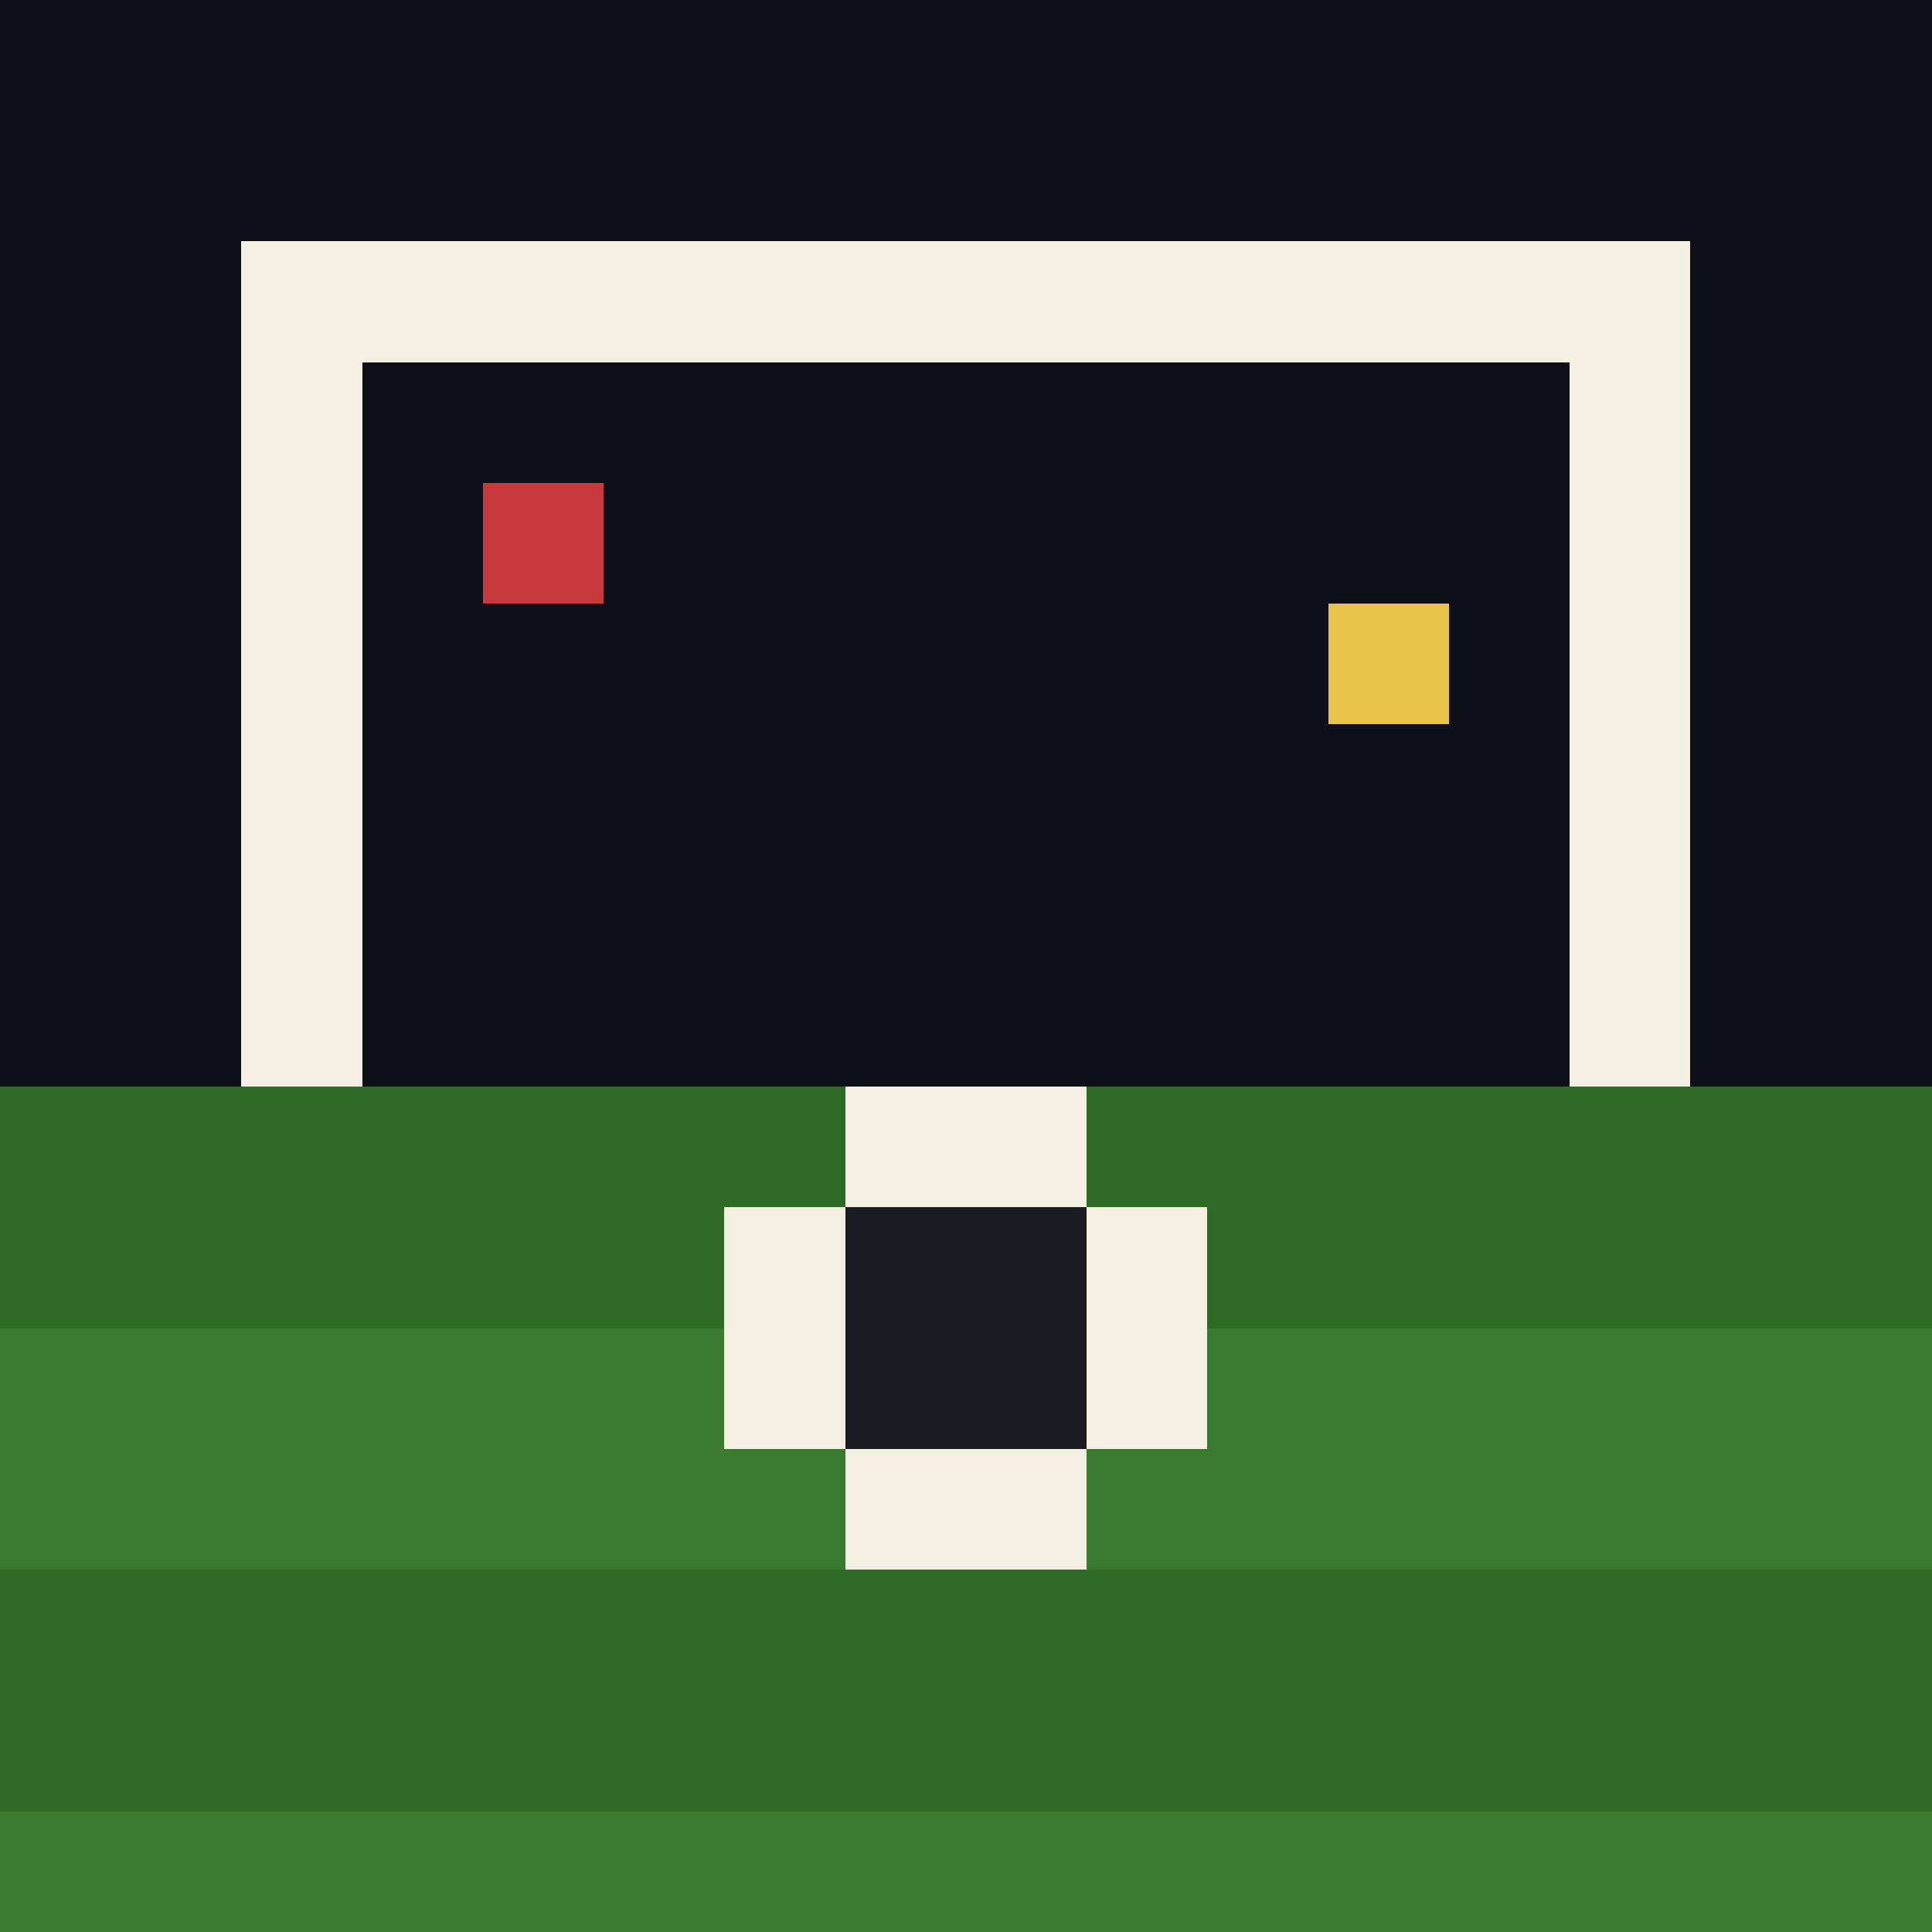
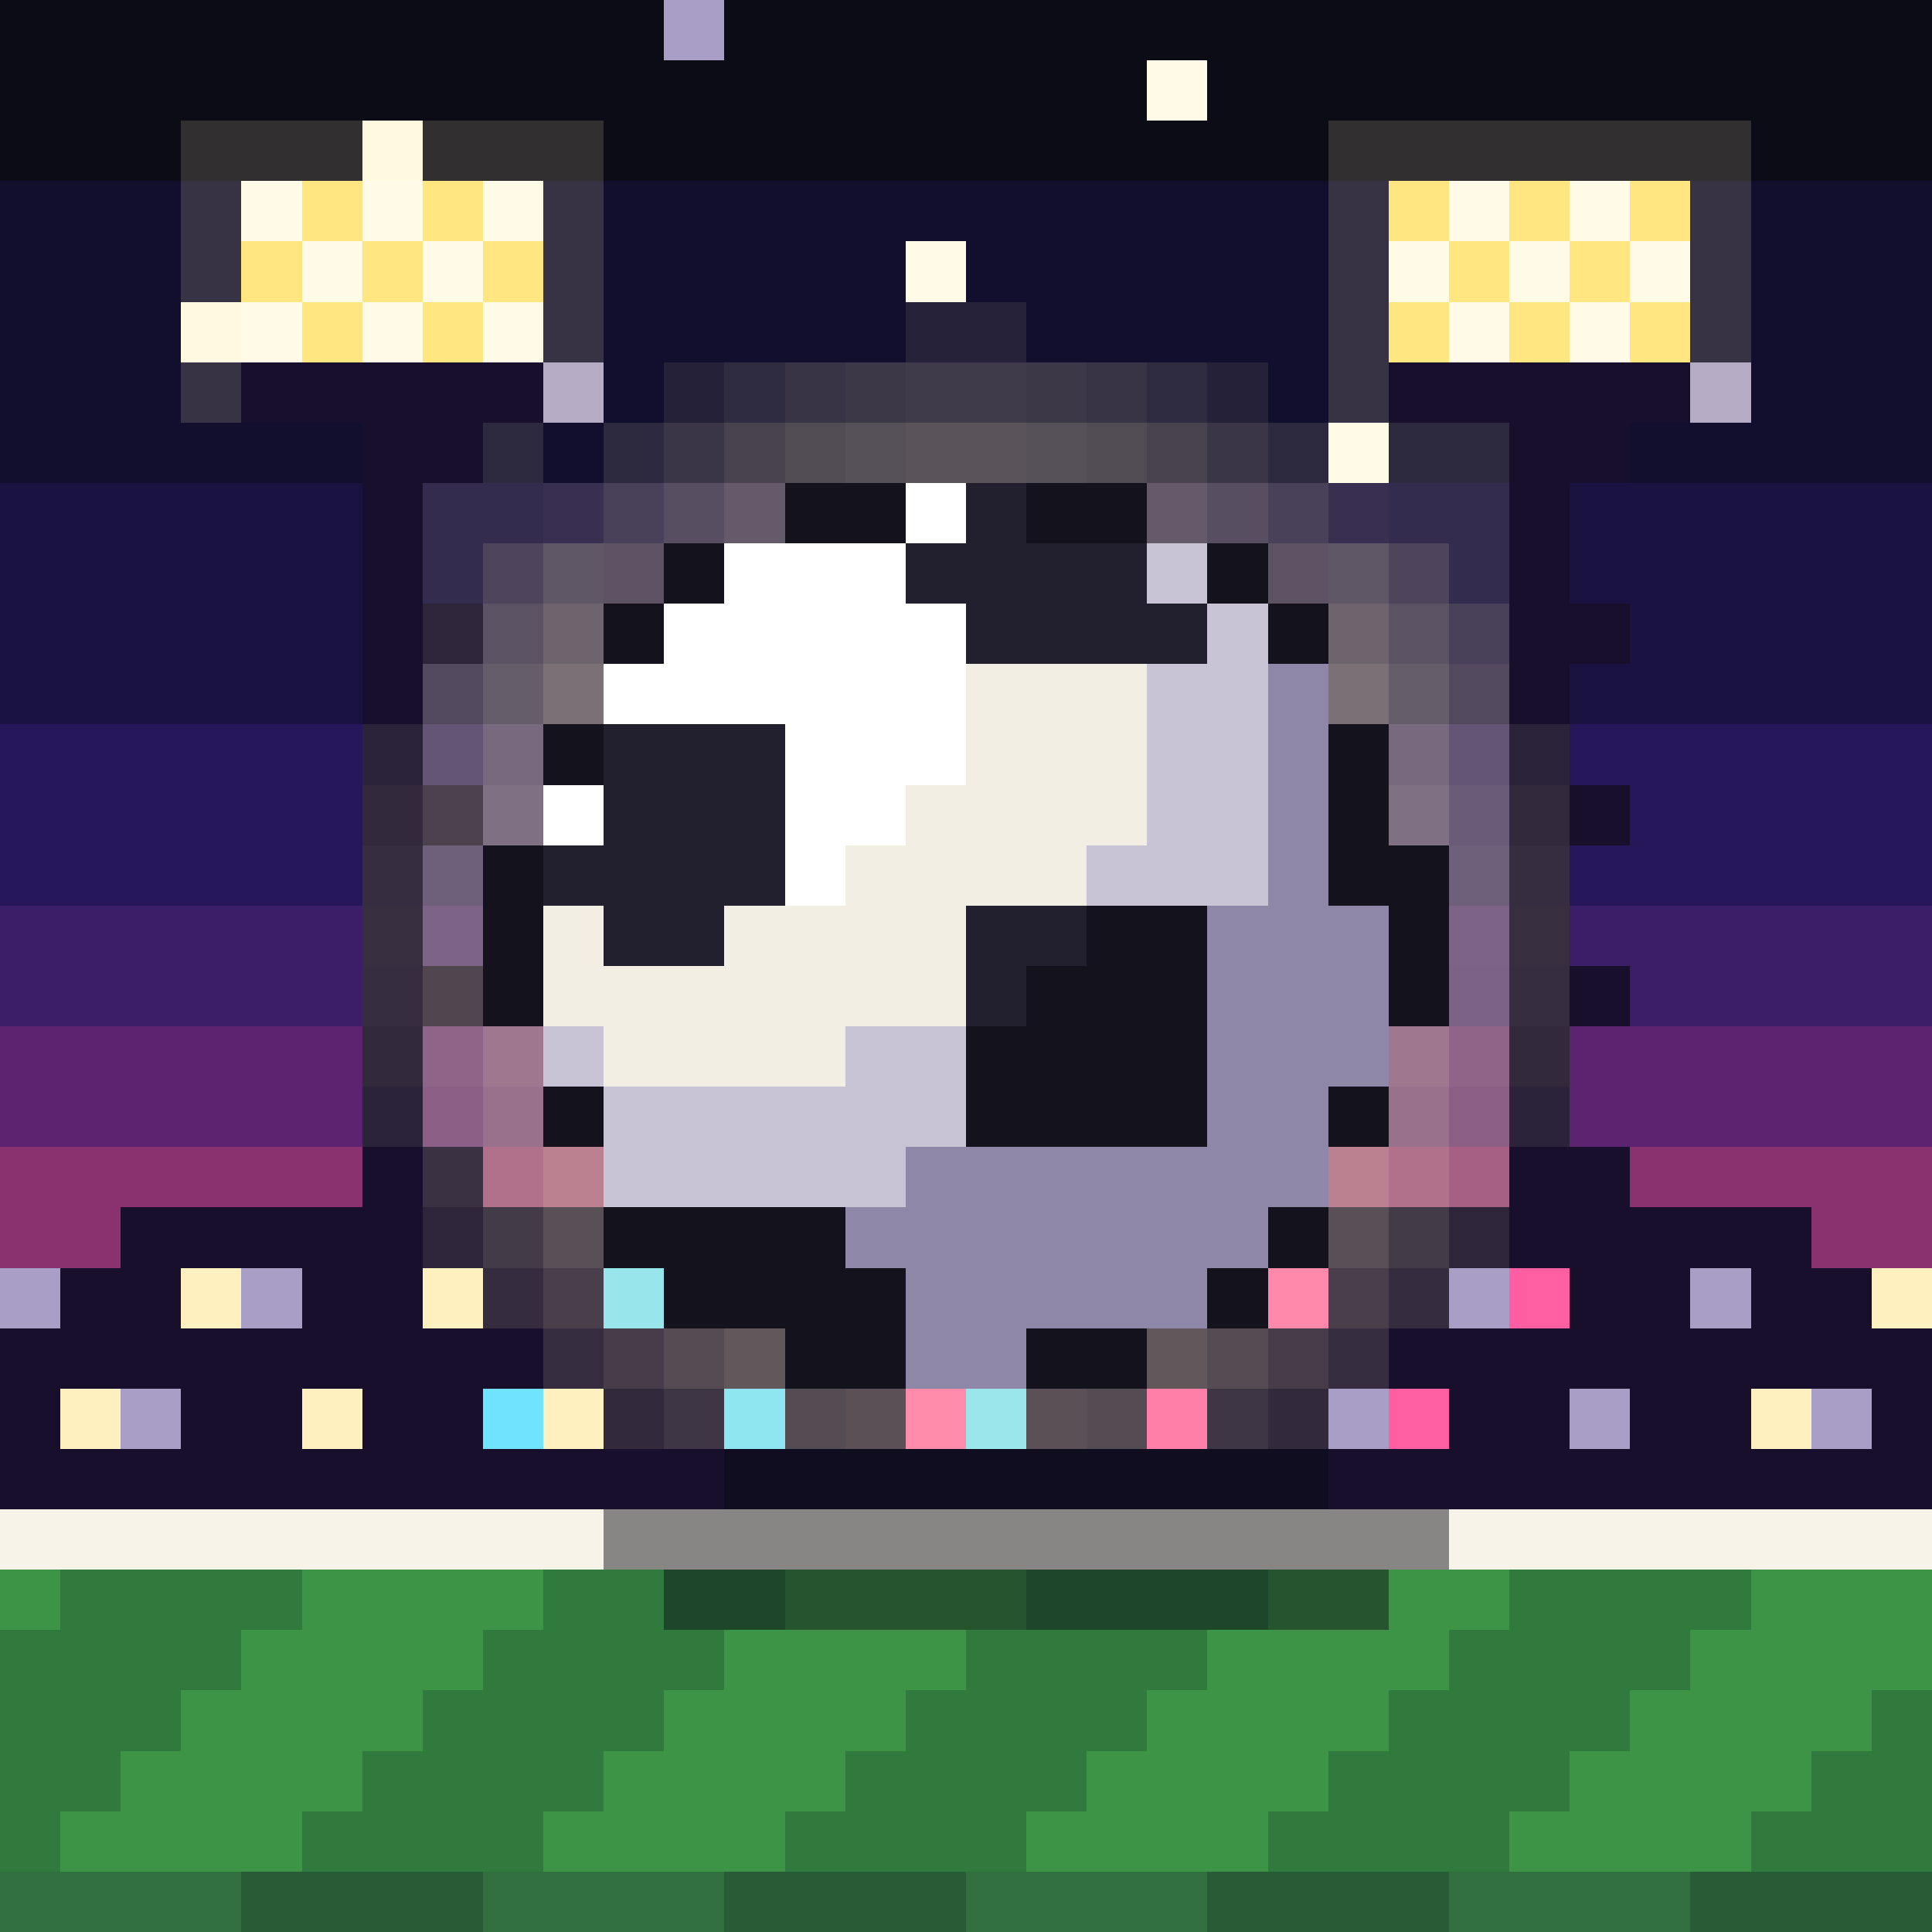
- <svg xmlns="http://www.w3.org/2000/svg" width="256" height="256" viewBox="0 0 16 16" shape-rendering="crispEdges">
-   <rect width="16" height="16" fill="#0e1017" />
-   <rect y="9" width="16" height="7" fill="#2f6b26" />
-   <rect y="11" width="16" height="2" fill="#3a7a2e" />
-   <rect y="15" width="16" height="1" fill="#3a7a2e" />
-   <rect x="2" y="2" width="1" height="7" fill="#f4efe3" />
-   <rect x="13" y="2" width="1" height="7" fill="#f4efe3" />
-   <rect x="2" y="2" width="12" height="1" fill="#f4efe3" />
-   <rect x="6" y="9" width="4" height="4" fill="#f4efe3" />
-   <rect x="6" y="9" width="1" height="1" fill="#2f6b26" />
-   <rect x="9" y="9" width="1" height="1" fill="#2f6b26" />
-   <rect x="7" y="10" width="2" height="2" fill="#1b1b22" />
-   <rect x="6" y="12" width="1" height="1" fill="#3a7a2e" />
-   <rect x="9" y="12" width="1" height="1" fill="#3a7a2e" />
-   <rect x="4" y="4" width="1" height="1" fill="#c8393b" />
-   <rect x="11" y="5" width="1" height="1" fill="#e9c24a" />
+ <svg xmlns="http://www.w3.org/2000/svg" width="256" height="256" viewBox="0 0 32 32" shape-rendering="crispEdges">
+   <rect x="0" y="0" width="11" height="1" fill="#0b0c16" />
+   <rect x="11" y="0" width="1" height="1" fill="#a99fc6" />
+   <rect x="12" y="0" width="20" height="1" fill="#0b0c16" />
+   <rect x="0" y="1" width="19" height="1" fill="#0b0c16" />
+   <rect x="19" y="1" width="1" height="1" fill="#fffbe6" />
+   <rect x="20" y="1" width="12" height="1" fill="#0b0c16" />
+   <rect x="0" y="2" width="3" height="1" fill="#0b0c16" />
+   <rect x="3" y="2" width="3" height="1" fill="#312f30" />
+   <rect x="6" y="2" width="1" height="1" fill="#fff9df" />
+   <rect x="7" y="2" width="3" height="1" fill="#312f30" />
+   <rect x="10" y="2" width="12" height="1" fill="#0b0c16" />
+   <rect x="22" y="2" width="7" height="1" fill="#312f30" />
+   <rect x="29" y="2" width="3" height="1" fill="#0b0c16" />
+   <rect x="0" y="3" width="3" height="1" fill="#120f2e" />
+   <rect x="3" y="3" width="1" height="1" fill="#373244" />
+   <rect x="4" y="3" width="1" height="1" fill="#fffbe6" />
+   <rect x="5" y="3" width="1" height="1" fill="#ffe680" />
+   <rect x="6" y="3" width="1" height="1" fill="#fffbe6" />
+   <rect x="7" y="3" width="1" height="1" fill="#ffe680" />
+   <rect x="8" y="3" width="1" height="1" fill="#fffbe6" />
+   <rect x="9" y="3" width="1" height="1" fill="#373244" />
+   <rect x="10" y="3" width="12" height="1" fill="#120f2e" />
+   <rect x="22" y="3" width="1" height="1" fill="#373244" />
+   <rect x="23" y="3" width="1" height="1" fill="#ffe680" />
+   <rect x="24" y="3" width="1" height="1" fill="#fffbe6" />
+   <rect x="25" y="3" width="1" height="1" fill="#ffe680" />
+   <rect x="26" y="3" width="1" height="1" fill="#fffbe6" />
+   <rect x="27" y="3" width="1" height="1" fill="#ffe680" />
+   <rect x="28" y="3" width="1" height="1" fill="#373244" />
+   <rect x="29" y="3" width="3" height="1" fill="#120f2e" />
+   <rect x="0" y="4" width="3" height="1" fill="#120f2e" />
+   <rect x="3" y="4" width="1" height="1" fill="#373244" />
+   <rect x="4" y="4" width="1" height="1" fill="#ffe680" />
+   <rect x="5" y="4" width="1" height="1" fill="#fffbe6" />
+   <rect x="6" y="4" width="1" height="1" fill="#ffe680" />
+   <rect x="7" y="4" width="1" height="1" fill="#fffbe6" />
+   <rect x="8" y="4" width="1" height="1" fill="#ffe680" />
+   <rect x="9" y="4" width="1" height="1" fill="#373244" />
+   <rect x="10" y="4" width="5" height="1" fill="#120f2e" />
+   <rect x="15" y="4" width="1" height="1" fill="#fffbe6" />
+   <rect x="16" y="4" width="6" height="1" fill="#120f2e" />
+   <rect x="22" y="4" width="1" height="1" fill="#373244" />
+   <rect x="23" y="4" width="1" height="1" fill="#fffbe6" />
+   <rect x="24" y="4" width="1" height="1" fill="#ffe680" />
+   <rect x="25" y="4" width="1" height="1" fill="#fffbe6" />
+   <rect x="26" y="4" width="1" height="1" fill="#ffe680" />
+   <rect x="27" y="4" width="1" height="1" fill="#fffbe6" />
+   <rect x="28" y="4" width="1" height="1" fill="#373244" />
+   <rect x="29" y="4" width="3" height="1" fill="#120f2e" />
+   <rect x="0" y="5" width="3" height="1" fill="#120f2e" />
+   <rect x="3" y="5" width="1" height="1" fill="#fff9df" />
+   <rect x="4" y="5" width="1" height="1" fill="#fffbe6" />
+   <rect x="5" y="5" width="1" height="1" fill="#ffe680" />
+   <rect x="6" y="5" width="1" height="1" fill="#fffbe6" />
+   <rect x="7" y="5" width="1" height="1" fill="#ffe680" />
+   <rect x="8" y="5" width="1" height="1" fill="#fffbe6" />
+   <rect x="9" y="5" width="1" height="1" fill="#373244" />
+   <rect x="10" y="5" width="5" height="1" fill="#120f2e" />
+   <rect x="15" y="5" width="2" height="1" fill="#26223a" />
+   <rect x="17" y="5" width="5" height="1" fill="#120f2e" />
+   <rect x="22" y="5" width="1" height="1" fill="#373244" />
+   <rect x="23" y="5" width="1" height="1" fill="#ffe680" />
+   <rect x="24" y="5" width="1" height="1" fill="#fffbe6" />
+   <rect x="25" y="5" width="1" height="1" fill="#ffe680" />
+   <rect x="26" y="5" width="1" height="1" fill="#fffbe6" />
+   <rect x="27" y="5" width="1" height="1" fill="#ffe680" />
+   <rect x="28" y="5" width="1" height="1" fill="#373244" />
+   <rect x="29" y="5" width="3" height="1" fill="#120f2e" />
+   <rect x="0" y="6" width="3" height="1" fill="#120f2e" />
+   <rect x="3" y="6" width="1" height="1" fill="#373244" />
+   <rect x="4" y="6" width="5" height="1" fill="#170f2c" />
+   <rect x="9" y="6" width="1" height="1" fill="#b6abc4" />
+   <rect x="10" y="6" width="1" height="1" fill="#120f2e" />
+   <rect x="11" y="6" width="1" height="1" fill="#252139" />
+   <rect x="12" y="6" width="1" height="1" fill="#2f2b40" />
+   <rect x="13" y="6" width="1" height="1" fill="#383345" />
+   <rect x="14" y="6" width="1" height="1" fill="#3d3848" />
+   <rect x="15" y="6" width="2" height="1" fill="#403b4a" />
+   <rect x="17" y="6" width="1" height="1" fill="#3d3848" />
+   <rect x="18" y="6" width="1" height="1" fill="#383345" />
+   <rect x="19" y="6" width="1" height="1" fill="#2f2b40" />
+   <rect x="20" y="6" width="1" height="1" fill="#252139" />
+   <rect x="21" y="6" width="1" height="1" fill="#120f2e" />
+   <rect x="22" y="6" width="1" height="1" fill="#373244" />
+   <rect x="23" y="6" width="5" height="1" fill="#170f2c" />
+   <rect x="28" y="6" width="1" height="1" fill="#b6abc4" />
+   <rect x="29" y="6" width="3" height="1" fill="#120f2e" />
+   <rect x="0" y="7" width="6" height="1" fill="#120f2e" />
+   <rect x="6" y="7" width="2" height="1" fill="#170f2c" />
+   <rect x="8" y="7" width="1" height="1" fill="#2d293f" />
+   <rect x="9" y="7" width="1" height="1" fill="#120f2e" />
+   <rect x="10" y="7" width="1" height="1" fill="#2d293f" />
+   <rect x="11" y="7" width="1" height="1" fill="#3b3647" />
+   <rect x="12" y="7" width="1" height="1" fill="#47424e" />
+   <rect x="13" y="7" width="1" height="1" fill="#514b54" />
+   <rect x="14" y="7" width="1" height="1" fill="#565058" />
+   <rect x="15" y="7" width="2" height="1" fill="#5a535a" />
+   <rect x="17" y="7" width="1" height="1" fill="#565058" />
+   <rect x="18" y="7" width="1" height="1" fill="#514b54" />
+   <rect x="19" y="7" width="1" height="1" fill="#47424e" />
+   <rect x="20" y="7" width="1" height="1" fill="#3b3647" />
+   <rect x="21" y="7" width="1" height="1" fill="#2d293f" />
+   <rect x="22" y="7" width="1" height="1" fill="#fffbe6" />
+   <rect x="23" y="7" width="2" height="1" fill="#2d293f" />
+   <rect x="25" y="7" width="2" height="1" fill="#170f2c" />
+   <rect x="27" y="7" width="5" height="1" fill="#120f2e" />
+   <rect x="0" y="8" width="6" height="1" fill="#1a1240" />
+   <rect x="6" y="8" width="1" height="1" fill="#170f2c" />
+   <rect x="7" y="8" width="2" height="1" fill="#342c4e" />
+   <rect x="9" y="8" width="1" height="1" fill="#393051" />
+   <rect x="10" y="8" width="1" height="1" fill="#49405a" />
+   <rect x="11" y="8" width="1" height="1" fill="#574e62" />
+   <rect x="12" y="8" width="1" height="1" fill="#645a69" />
+   <rect x="13" y="8" width="2" height="1" fill="#14121c" />
+   <rect x="15" y="8" width="1" height="1" fill="#ffffff" />
+   <rect x="16" y="8" width="1" height="1" fill="#22202e" />
+   <rect x="17" y="8" width="2" height="1" fill="#14121c" />
+   <rect x="19" y="8" width="1" height="1" fill="#645a69" />
+   <rect x="20" y="8" width="1" height="1" fill="#574e62" />
+   <rect x="21" y="8" width="1" height="1" fill="#49405a" />
+   <rect x="22" y="8" width="1" height="1" fill="#393051" />
+   <rect x="23" y="8" width="2" height="1" fill="#342c4e" />
+   <rect x="25" y="8" width="1" height="1" fill="#170f2c" />
+   <rect x="26" y="8" width="6" height="1" fill="#1a1240" />
+   <rect x="0" y="9" width="6" height="1" fill="#1a1240" />
+   <rect x="6" y="9" width="1" height="1" fill="#170f2c" />
+   <rect x="7" y="9" width="1" height="1" fill="#342c4e" />
+   <rect x="8" y="9" width="1" height="1" fill="#4e455c" />
+   <rect x="9" y="9" width="1" height="1" fill="#5f5666" />
+   <rect x="10" y="9" width="1" height="1" fill="#5c5264" />
+   <rect x="11" y="9" width="1" height="1" fill="#14121c" />
+   <rect x="12" y="9" width="3" height="1" fill="#ffffff" />
+   <rect x="15" y="9" width="4" height="1" fill="#22202e" />
+   <rect x="19" y="9" width="1" height="1" fill="#c9c3d6" />
+   <rect x="20" y="9" width="1" height="1" fill="#14121c" />
+   <rect x="21" y="9" width="1" height="1" fill="#5c5264" />
+   <rect x="22" y="9" width="1" height="1" fill="#5f5666" />
+   <rect x="23" y="9" width="1" height="1" fill="#4e455c" />
+   <rect x="24" y="9" width="1" height="1" fill="#342c4e" />
+   <rect x="25" y="9" width="1" height="1" fill="#170f2c" />
+   <rect x="26" y="9" width="6" height="1" fill="#1a1240" />
+   <rect x="0" y="10" width="6" height="1" fill="#1a1240" />
+   <rect x="6" y="10" width="1" height="1" fill="#170f2c" />
+   <rect x="7" y="10" width="1" height="1" fill="#2e253a" />
+   <rect x="8" y="10" width="1" height="1" fill="#5b5264" />
+   <rect x="9" y="10" width="1" height="1" fill="#6e646e" />
+   <rect x="10" y="10" width="1" height="1" fill="#14121c" />
+   <rect x="11" y="10" width="5" height="1" fill="#ffffff" />
+   <rect x="16" y="10" width="4" height="1" fill="#22202e" />
+   <rect x="20" y="10" width="1" height="1" fill="#c9c3d6" />
+   <rect x="21" y="10" width="1" height="1" fill="#14121c" />
+   <rect x="22" y="10" width="1" height="1" fill="#6e646e" />
+   <rect x="23" y="10" width="1" height="1" fill="#5b5264" />
+   <rect x="24" y="10" width="1" height="1" fill="#483f59" />
+   <rect x="25" y="10" width="2" height="1" fill="#170f2c" />
+   <rect x="27" y="10" width="5" height="1" fill="#1a1240" />
+   <rect x="0" y="11" width="6" height="1" fill="#1a1240" />
+   <rect x="6" y="11" width="1" height="1" fill="#170f2c" />
+   <rect x="7" y="11" width="1" height="1" fill="#53495f" />
+   <rect x="8" y="11" width="1" height="1" fill="#665d6a" />
+   <rect x="9" y="11" width="1" height="1" fill="#7a7075" />
+   <rect x="10" y="11" width="6" height="1" fill="#ffffff" />
+   <rect x="16" y="11" width="3" height="1" fill="#f2eee4" />
+   <rect x="19" y="11" width="2" height="1" fill="#c9c3d6" />
+   <rect x="21" y="11" width="1" height="1" fill="#8f87a8" />
+   <rect x="22" y="11" width="1" height="1" fill="#7a7075" />
+   <rect x="23" y="11" width="1" height="1" fill="#665d6a" />
+   <rect x="24" y="11" width="1" height="1" fill="#53495f" />
+   <rect x="25" y="11" width="1" height="1" fill="#170f2c" />
+   <rect x="26" y="11" width="6" height="1" fill="#1a1240" />
+   <rect x="0" y="12" width="6" height="1" fill="#26175a" />
+   <rect x="6" y="12" width="1" height="1" fill="#2b2339" />
+   <rect x="7" y="12" width="1" height="1" fill="#645576" />
+   <rect x="8" y="12" width="1" height="1" fill="#78697f" />
+   <rect x="9" y="12" width="1" height="1" fill="#14121c" />
+   <rect x="10" y="12" width="3" height="1" fill="#22202e" />
+   <rect x="13" y="12" width="3" height="1" fill="#ffffff" />
+   <rect x="16" y="12" width="3" height="1" fill="#f2eee4" />
+   <rect x="19" y="12" width="2" height="1" fill="#c9c3d6" />
+   <rect x="21" y="12" width="1" height="1" fill="#8f87a8" />
+   <rect x="22" y="12" width="1" height="1" fill="#14121c" />
+   <rect x="23" y="12" width="1" height="1" fill="#78697f" />
+   <rect x="24" y="12" width="1" height="1" fill="#645576" />
+   <rect x="25" y="12" width="1" height="1" fill="#2b2339" />
+   <rect x="26" y="12" width="6" height="1" fill="#26175a" />
+   <rect x="0" y="13" width="6" height="1" fill="#26175a" />
+   <rect x="6" y="13" width="1" height="1" fill="#32293d" />
+   <rect x="7" y="13" width="1" height="1" fill="#4b424d" />
+   <rect x="8" y="13" width="1" height="1" fill="#7f7083" />
+   <rect x="9" y="13" width="1" height="1" fill="#ffffff" />
+   <rect x="10" y="13" width="3" height="1" fill="#22202e" />
+   <rect x="13" y="13" width="2" height="1" fill="#ffffff" />
+   <rect x="15" y="13" width="4" height="1" fill="#f2eee4" />
+   <rect x="19" y="13" width="2" height="1" fill="#c9c3d6" />
+   <rect x="21" y="13" width="1" height="1" fill="#8f87a8" />
+   <rect x="22" y="13" width="1" height="1" fill="#14121c" />
+   <rect x="23" y="13" width="1" height="1" fill="#7f7083" />
+   <rect x="24" y="13" width="1" height="1" fill="#6a5b79" />
+   <rect x="25" y="13" width="1" height="1" fill="#32293d" />
+   <rect x="26" y="13" width="1" height="1" fill="#170f2c" />
+   <rect x="27" y="13" width="5" height="1" fill="#26175a" />
+   <rect x="0" y="14" width="6" height="1" fill="#26175a" />
+   <rect x="6" y="14" width="1" height="1" fill="#362d40" />
+   <rect x="7" y="14" width="1" height="1" fill="#6e5f7b" />
+   <rect x="8" y="14" width="1" height="1" fill="#14121c" />
+   <rect x="9" y="14" width="4" height="1" fill="#22202e" />
+   <rect x="13" y="14" width="1" height="1" fill="#ffffff" />
+   <rect x="14" y="14" width="4" height="1" fill="#f2eee4" />
+   <rect x="18" y="14" width="3" height="1" fill="#c9c3d6" />
+   <rect x="21" y="14" width="1" height="1" fill="#8f87a8" />
+   <rect x="22" y="14" width="2" height="1" fill="#14121c" />
+   <rect x="24" y="14" width="1" height="1" fill="#6e5f7b" />
+   <rect x="25" y="14" width="1" height="1" fill="#362d40" />
+   <rect x="26" y="14" width="6" height="1" fill="#26175a" />
+   <rect x="0" y="15" width="6" height="1" fill="#3b1d68" />
+   <rect x="6" y="15" width="1" height="1" fill="#372e40" />
+   <rect x="7" y="15" width="1" height="1" fill="#7d6385" />
+   <rect x="8" y="15" width="1" height="1" fill="#14121c" />
+   <rect x="9" y="15" width="1" height="1" fill="#f2eee4" />
+   <rect x="10" y="15" width="2" height="1" fill="#22202e" />
+   <rect x="12" y="15" width="4" height="1" fill="#f2eee4" />
+   <rect x="16" y="15" width="2" height="1" fill="#22202e" />
+   <rect x="18" y="15" width="2" height="1" fill="#14121c" />
+   <rect x="20" y="15" width="3" height="1" fill="#8f87a8" />
+   <rect x="23" y="15" width="1" height="1" fill="#14121c" />
+   <rect x="24" y="15" width="1" height="1" fill="#7d6385" />
+   <rect x="25" y="15" width="1" height="1" fill="#372e40" />
+   <rect x="26" y="15" width="6" height="1" fill="#3b1d68" />
+   <rect x="0" y="16" width="6" height="1" fill="#3b1d68" />
+   <rect x="6" y="16" width="1" height="1" fill="#362d40" />
+   <rect x="7" y="16" width="1" height="1" fill="#504650" />
+   <rect x="8" y="16" width="1" height="1" fill="#14121c" />
+   <rect x="9" y="16" width="7" height="1" fill="#f2eee4" />
+   <rect x="16" y="16" width="1" height="1" fill="#22202e" />
+   <rect x="17" y="16" width="3" height="1" fill="#14121c" />
+   <rect x="20" y="16" width="3" height="1" fill="#8f87a8" />
+   <rect x="23" y="16" width="1" height="1" fill="#14121c" />
+   <rect x="24" y="16" width="1" height="1" fill="#7c6385" />
+   <rect x="25" y="16" width="1" height="1" fill="#362d40" />
+   <rect x="26" y="16" width="1" height="1" fill="#170f2c" />
+   <rect x="27" y="16" width="5" height="1" fill="#3b1d68" />
+   <rect x="0" y="17" width="6" height="1" fill="#5c2470" />
+   <rect x="6" y="17" width="1" height="1" fill="#32293d" />
+   <rect x="7" y="17" width="1" height="1" fill="#8f6488" />
+   <rect x="8" y="17" width="1" height="1" fill="#9f7890" />
+   <rect x="9" y="17" width="1" height="1" fill="#c9c3d6" />
+   <rect x="10" y="17" width="4" height="1" fill="#f2eee4" />
+   <rect x="14" y="17" width="2" height="1" fill="#c9c3d6" />
+   <rect x="16" y="17" width="4" height="1" fill="#14121c" />
+   <rect x="20" y="17" width="3" height="1" fill="#8f87a8" />
+   <rect x="23" y="17" width="1" height="1" fill="#9f7890" />
+   <rect x="24" y="17" width="1" height="1" fill="#8f6488" />
+   <rect x="25" y="17" width="1" height="1" fill="#32293d" />
+   <rect x="26" y="17" width="6" height="1" fill="#5c2470" />
+   <rect x="0" y="18" width="6" height="1" fill="#5c2470" />
+   <rect x="6" y="18" width="1" height="1" fill="#2b2339" />
+   <rect x="7" y="18" width="1" height="1" fill="#8b5f86" />
+   <rect x="8" y="18" width="1" height="1" fill="#99718d" />
+   <rect x="9" y="18" width="1" height="1" fill="#14121c" />
+   <rect x="10" y="18" width="6" height="1" fill="#c9c3d6" />
+   <rect x="16" y="18" width="4" height="1" fill="#14121c" />
+   <rect x="20" y="18" width="2" height="1" fill="#8f87a8" />
+   <rect x="22" y="18" width="1" height="1" fill="#14121c" />
+   <rect x="23" y="18" width="1" height="1" fill="#99718d" />
+   <rect x="24" y="18" width="1" height="1" fill="#8b5f86" />
+   <rect x="25" y="18" width="1" height="1" fill="#2b2339" />
+   <rect x="26" y="18" width="6" height="1" fill="#5c2470" />
+   <rect x="0" y="19" width="6" height="1" fill="#8a3170" />
+   <rect x="6" y="19" width="1" height="1" fill="#170f2c" />
+   <rect x="7" y="19" width="1" height="1" fill="#3a3142" />
+   <rect x="8" y="19" width="1" height="1" fill="#b1718a" />
+   <rect x="9" y="19" width="1" height="1" fill="#bb8191" />
+   <rect x="10" y="19" width="5" height="1" fill="#c9c3d6" />
+   <rect x="15" y="19" width="7" height="1" fill="#8f87a8" />
+   <rect x="22" y="19" width="1" height="1" fill="#bb8191" />
+   <rect x="23" y="19" width="1" height="1" fill="#b1718a" />
+   <rect x="24" y="19" width="1" height="1" fill="#a66083" />
+   <rect x="25" y="19" width="2" height="1" fill="#170f2c" />
+   <rect x="27" y="19" width="5" height="1" fill="#8a3170" />
+   <rect x="0" y="20" width="2" height="1" fill="#8a3170" />
+   <rect x="2" y="20" width="5" height="1" fill="#170f2c" />
+   <rect x="7" y="20" width="1" height="1" fill="#2e253a" />
+   <rect x="8" y="20" width="1" height="1" fill="#443b48" />
+   <rect x="9" y="20" width="1" height="1" fill="#594f56" />
+   <rect x="10" y="20" width="4" height="1" fill="#14121c" />
+   <rect x="14" y="20" width="7" height="1" fill="#8f87a8" />
+   <rect x="21" y="20" width="1" height="1" fill="#14121c" />
+   <rect x="22" y="20" width="1" height="1" fill="#594f56" />
+   <rect x="23" y="20" width="1" height="1" fill="#443b48" />
+   <rect x="24" y="20" width="1" height="1" fill="#2e253a" />
+   <rect x="25" y="20" width="5" height="1" fill="#170f2c" />
+   <rect x="30" y="20" width="2" height="1" fill="#8a3170" />
+   <rect x="0" y="21" width="1" height="1" fill="#a99fc6" />
+   <rect x="1" y="21" width="2" height="1" fill="#170f2c" />
+   <rect x="3" y="21" width="1" height="1" fill="#fff0bf" />
+   <rect x="4" y="21" width="1" height="1" fill="#a99fc6" />
+   <rect x="5" y="21" width="2" height="1" fill="#170f2c" />
+   <rect x="7" y="21" width="1" height="1" fill="#fff0bf" />
+   <rect x="8" y="21" width="1" height="1" fill="#352c3f" />
+   <rect x="9" y="21" width="1" height="1" fill="#493f4b" />
+   <rect x="10" y="21" width="1" height="1" fill="#98e6ec" />
+   <rect x="11" y="21" width="4" height="1" fill="#14121c" />
+   <rect x="15" y="21" width="5" height="1" fill="#8f87a8" />
+   <rect x="20" y="21" width="1" height="1" fill="#14121c" />
+   <rect x="21" y="21" width="1" height="1" fill="#fe89aa" />
+   <rect x="22" y="21" width="1" height="1" fill="#493f4b" />
+   <rect x="23" y="21" width="1" height="1" fill="#352c3f" />
+   <rect x="24" y="21" width="1" height="1" fill="#a99fc6" />
+   <rect x="25" y="21" width="1" height="1" fill="#ff5fa2" />
+   <rect x="26" y="21" width="2" height="1" fill="#170f2c" />
+   <rect x="28" y="21" width="1" height="1" fill="#a99fc6" />
+   <rect x="29" y="21" width="2" height="1" fill="#170f2c" />
+   <rect x="31" y="21" width="1" height="1" fill="#fff0bf" />
+   <rect x="0" y="22" width="9" height="1" fill="#170f2c" />
+   <rect x="9" y="22" width="1" height="1" fill="#362d40" />
+   <rect x="10" y="22" width="1" height="1" fill="#473d4a" />
+   <rect x="11" y="22" width="1" height="1" fill="#554b53" />
+   <rect x="12" y="22" width="1" height="1" fill="#62585b" />
+   <rect x="13" y="22" width="2" height="1" fill="#14121c" />
+   <rect x="15" y="22" width="2" height="1" fill="#8f87a8" />
+   <rect x="17" y="22" width="2" height="1" fill="#14121c" />
+   <rect x="19" y="22" width="1" height="1" fill="#62585b" />
+   <rect x="20" y="22" width="1" height="1" fill="#554b53" />
+   <rect x="21" y="22" width="1" height="1" fill="#473d4a" />
+   <rect x="22" y="22" width="1" height="1" fill="#362d40" />
+   <rect x="23" y="22" width="9" height="1" fill="#170f2c" />
+   <rect x="0" y="23" width="1" height="1" fill="#170f2c" />
+   <rect x="1" y="23" width="1" height="1" fill="#fff0bf" />
+   <rect x="2" y="23" width="1" height="1" fill="#a99fc6" />
+   <rect x="3" y="23" width="2" height="1" fill="#170f2c" />
+   <rect x="5" y="23" width="1" height="1" fill="#fff0bf" />
+   <rect x="6" y="23" width="2" height="1" fill="#170f2c" />
+   <rect x="8" y="23" width="1" height="1" fill="#6fe3ff" />
+   <rect x="9" y="23" width="1" height="1" fill="#fff0bf" />
+   <rect x="10" y="23" width="1" height="1" fill="#32293d" />
+   <rect x="11" y="23" width="1" height="1" fill="#3f3645" />
+   <rect x="12" y="23" width="1" height="1" fill="#8fe5f0" />
+   <rect x="13" y="23" width="1" height="1" fill="#544b53" />
+   <rect x="14" y="23" width="1" height="1" fill="#5a5056" />
+   <rect x="15" y="23" width="1" height="1" fill="#ff8baa" />
+   <rect x="16" y="23" width="1" height="1" fill="#9be6eb" />
+   <rect x="17" y="23" width="1" height="1" fill="#5a5056" />
+   <rect x="18" y="23" width="1" height="1" fill="#544b53" />
+   <rect x="19" y="23" width="1" height="1" fill="#ff7fa8" />
+   <rect x="20" y="23" width="1" height="1" fill="#3f3645" />
+   <rect x="21" y="23" width="1" height="1" fill="#32293d" />
+   <rect x="22" y="23" width="1" height="1" fill="#a99fc6" />
+   <rect x="23" y="23" width="1" height="1" fill="#ff5fa2" />
+   <rect x="24" y="23" width="2" height="1" fill="#170f2c" />
+   <rect x="26" y="23" width="1" height="1" fill="#a99fc6" />
+   <rect x="27" y="23" width="2" height="1" fill="#170f2c" />
+   <rect x="29" y="23" width="1" height="1" fill="#fff0bf" />
+   <rect x="30" y="23" width="1" height="1" fill="#a99fc6" />
+   <rect x="31" y="23" width="1" height="1" fill="#170f2c" />
+   <rect x="0" y="24" width="12" height="1" fill="#170f2c" />
+   <rect x="12" y="24" width="10" height="1" fill="#110d21" />
+   <rect x="22" y="24" width="10" height="1" fill="#170f2c" />
+   <rect x="0" y="25" width="10" height="1" fill="#f7f3e8" />
+   <rect x="10" y="25" width="14" height="1" fill="#878685" />
+   <rect x="24" y="25" width="8" height="1" fill="#f7f3e8" />
+   <rect x="0" y="26" width="1" height="1" fill="#3d9447" />
+   <rect x="1" y="26" width="4" height="1" fill="#2f7a3c" />
+   <rect x="5" y="26" width="4" height="1" fill="#3d9447" />
+   <rect x="9" y="26" width="2" height="1" fill="#2f7a3c" />
+   <rect x="11" y="26" width="2" height="1" fill="#1e462a" />
+   <rect x="13" y="26" width="4" height="1" fill="#25542f" />
+   <rect x="17" y="26" width="4" height="1" fill="#1e462a" />
+   <rect x="21" y="26" width="2" height="1" fill="#25542f" />
+   <rect x="23" y="26" width="2" height="1" fill="#3d9447" />
+   <rect x="25" y="26" width="4" height="1" fill="#2f7a3c" />
+   <rect x="29" y="26" width="3" height="1" fill="#3d9447" />
+   <rect x="0" y="27" width="4" height="1" fill="#2f7a3c" />
+   <rect x="4" y="27" width="4" height="1" fill="#3d9447" />
+   <rect x="8" y="27" width="4" height="1" fill="#2f7a3c" />
+   <rect x="12" y="27" width="4" height="1" fill="#3d9447" />
+   <rect x="16" y="27" width="4" height="1" fill="#2f7a3c" />
+   <rect x="20" y="27" width="4" height="1" fill="#3d9447" />
+   <rect x="24" y="27" width="4" height="1" fill="#2f7a3c" />
+   <rect x="28" y="27" width="4" height="1" fill="#3d9447" />
+   <rect x="0" y="28" width="3" height="1" fill="#2f7a3c" />
+   <rect x="3" y="28" width="4" height="1" fill="#3d9447" />
+   <rect x="7" y="28" width="4" height="1" fill="#2f7a3c" />
+   <rect x="11" y="28" width="4" height="1" fill="#3d9447" />
+   <rect x="15" y="28" width="4" height="1" fill="#2f7a3c" />
+   <rect x="19" y="28" width="4" height="1" fill="#3d9447" />
+   <rect x="23" y="28" width="4" height="1" fill="#2f7a3c" />
+   <rect x="27" y="28" width="4" height="1" fill="#3d9447" />
+   <rect x="31" y="28" width="1" height="1" fill="#2f7a3c" />
+   <rect x="0" y="29" width="2" height="1" fill="#2f7a3c" />
+   <rect x="2" y="29" width="4" height="1" fill="#3d9447" />
+   <rect x="6" y="29" width="4" height="1" fill="#2f7a3c" />
+   <rect x="10" y="29" width="4" height="1" fill="#3d9447" />
+   <rect x="14" y="29" width="4" height="1" fill="#2f7a3c" />
+   <rect x="18" y="29" width="4" height="1" fill="#3d9447" />
+   <rect x="22" y="29" width="4" height="1" fill="#2f7a3c" />
+   <rect x="26" y="29" width="4" height="1" fill="#3d9447" />
+   <rect x="30" y="29" width="2" height="1" fill="#2f7a3c" />
+   <rect x="0" y="30" width="1" height="1" fill="#2f7a3c" />
+   <rect x="1" y="30" width="4" height="1" fill="#3d9447" />
+   <rect x="5" y="30" width="4" height="1" fill="#2f7a3c" />
+   <rect x="9" y="30" width="4" height="1" fill="#3d9447" />
+   <rect x="13" y="30" width="4" height="1" fill="#2f7a3c" />
+   <rect x="17" y="30" width="4" height="1" fill="#3d9447" />
+   <rect x="21" y="30" width="4" height="1" fill="#2f7a3c" />
+   <rect x="25" y="30" width="4" height="1" fill="#3d9447" />
+   <rect x="29" y="30" width="3" height="1" fill="#2f7a3c" />
+   <rect x="0" y="31" width="4" height="1" fill="#326f3f" />
+   <rect x="4" y="31" width="4" height="1" fill="#285c37" />
+   <rect x="8" y="31" width="4" height="1" fill="#326f3f" />
+   <rect x="12" y="31" width="4" height="1" fill="#285c37" />
+   <rect x="16" y="31" width="4" height="1" fill="#326f3f" />
+   <rect x="20" y="31" width="4" height="1" fill="#285c37" />
+   <rect x="24" y="31" width="4" height="1" fill="#326f3f" />
+   <rect x="28" y="31" width="4" height="1" fill="#285c37" />
</svg>
